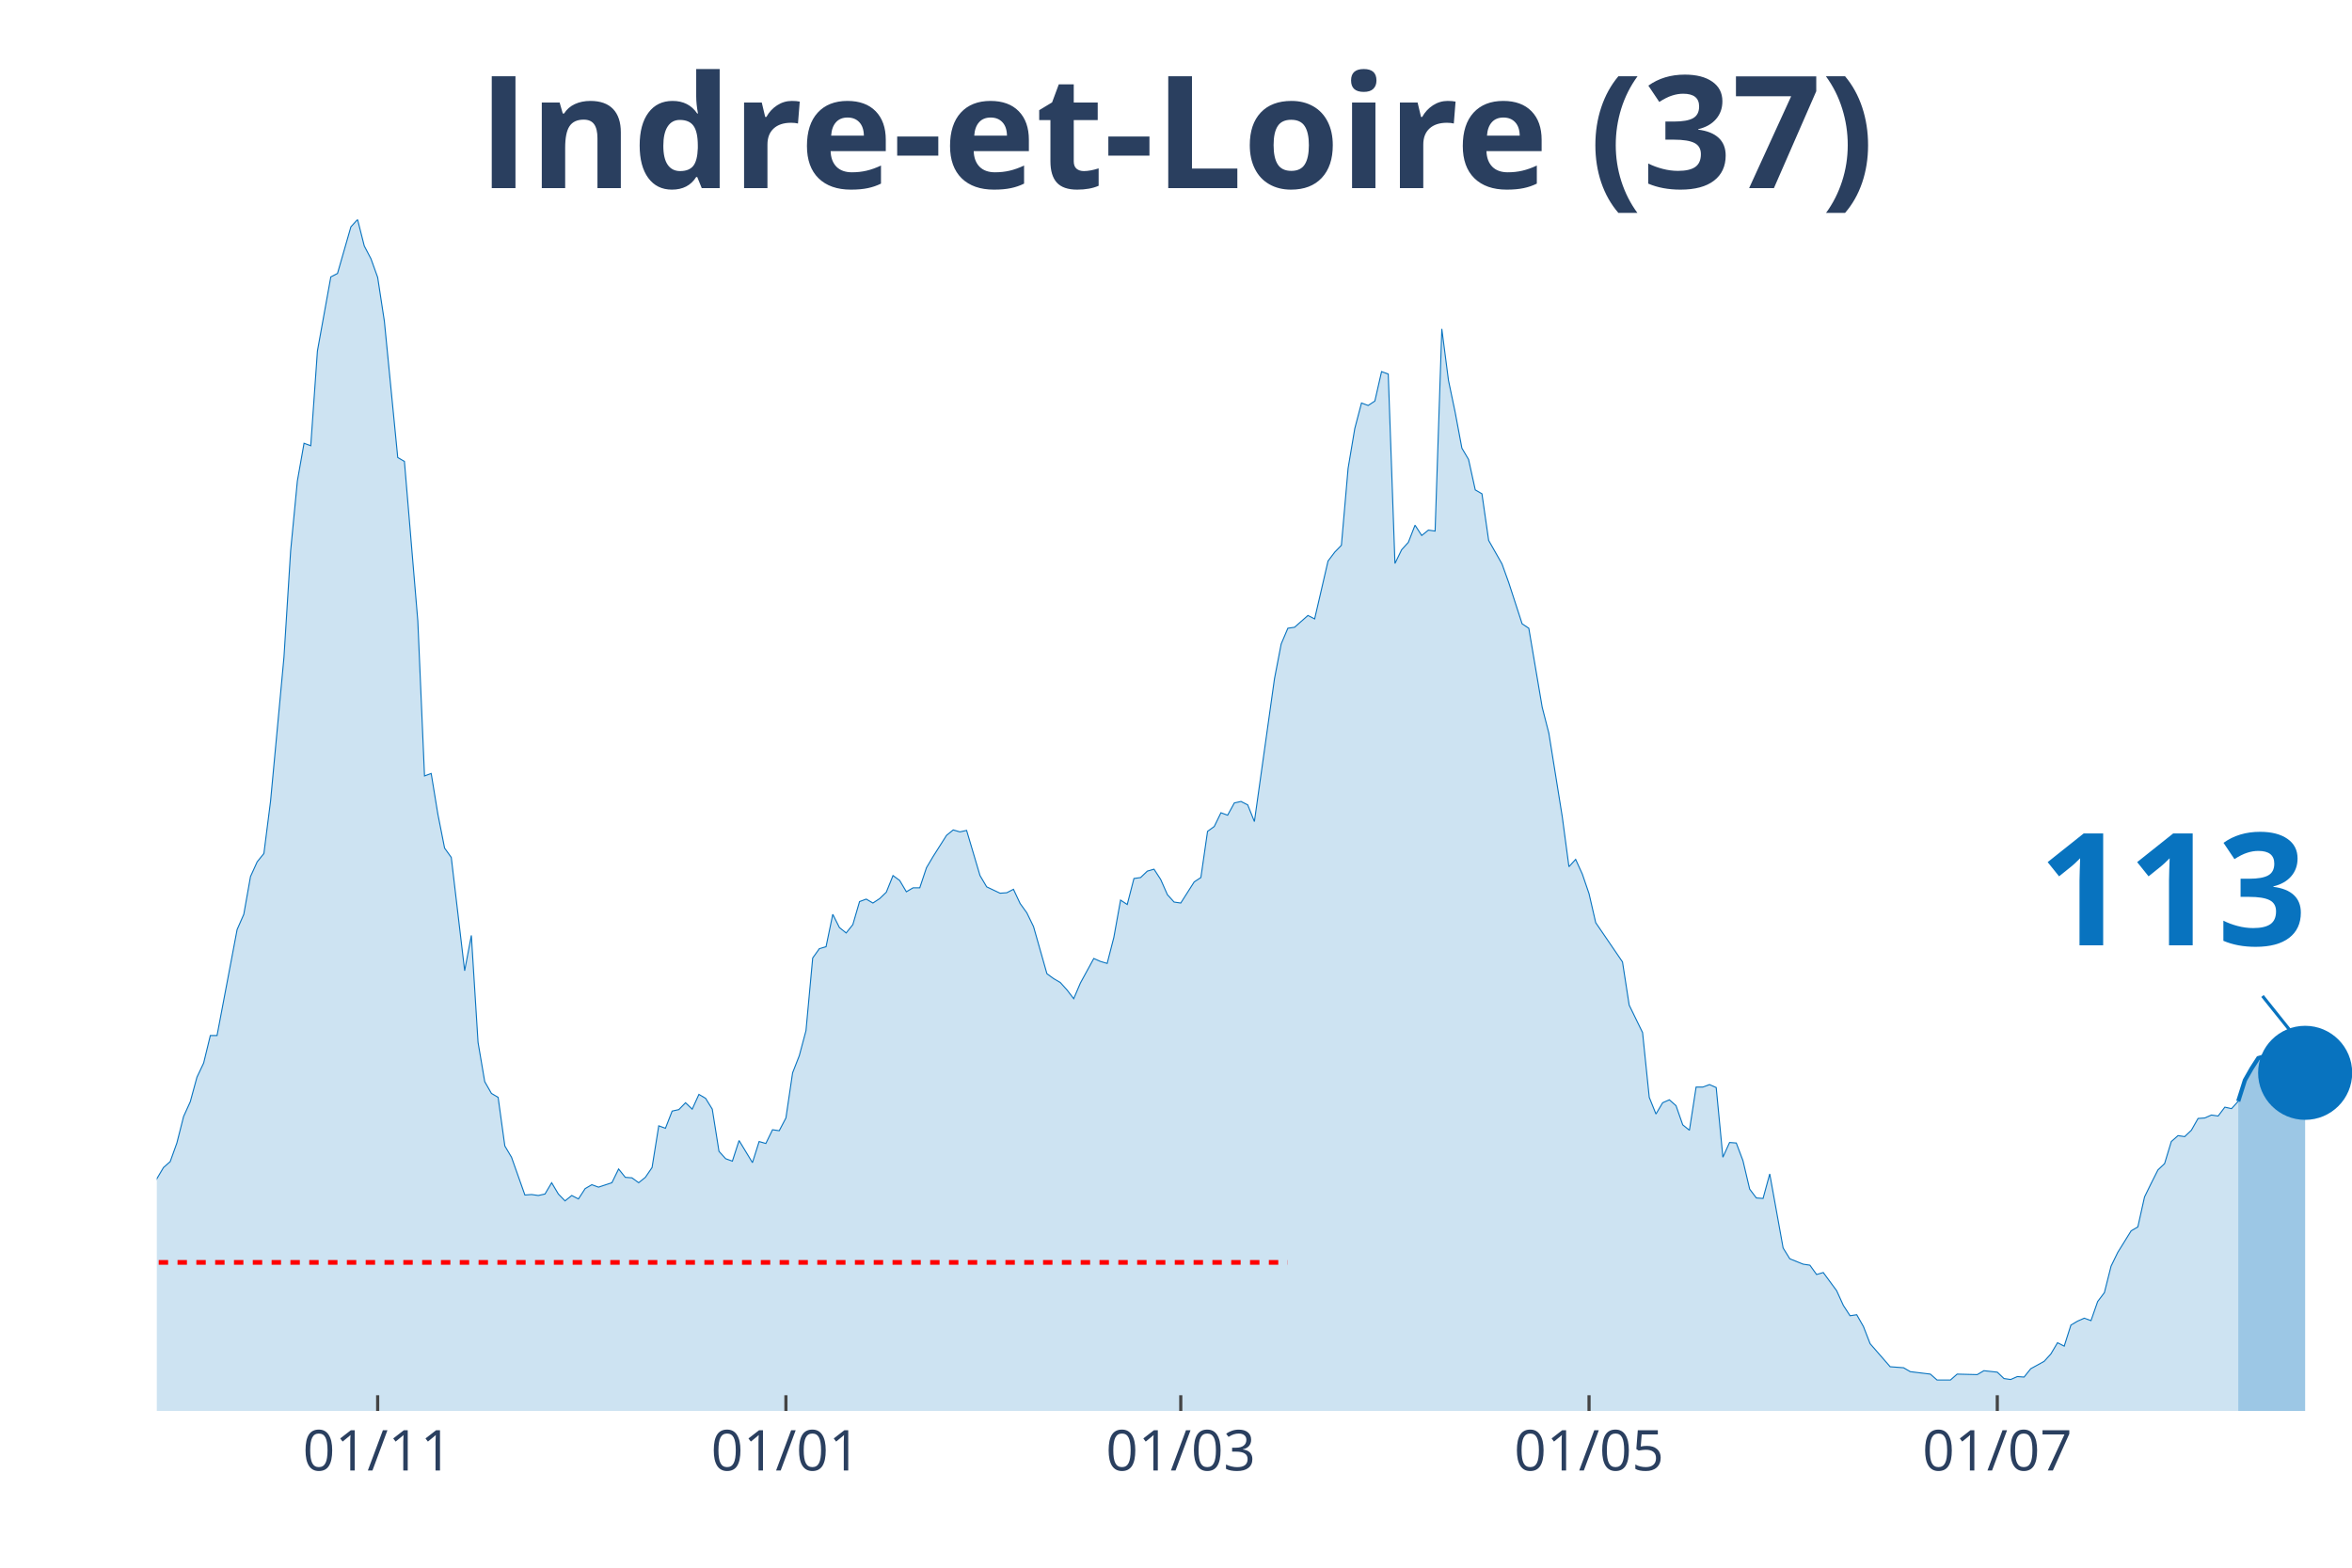
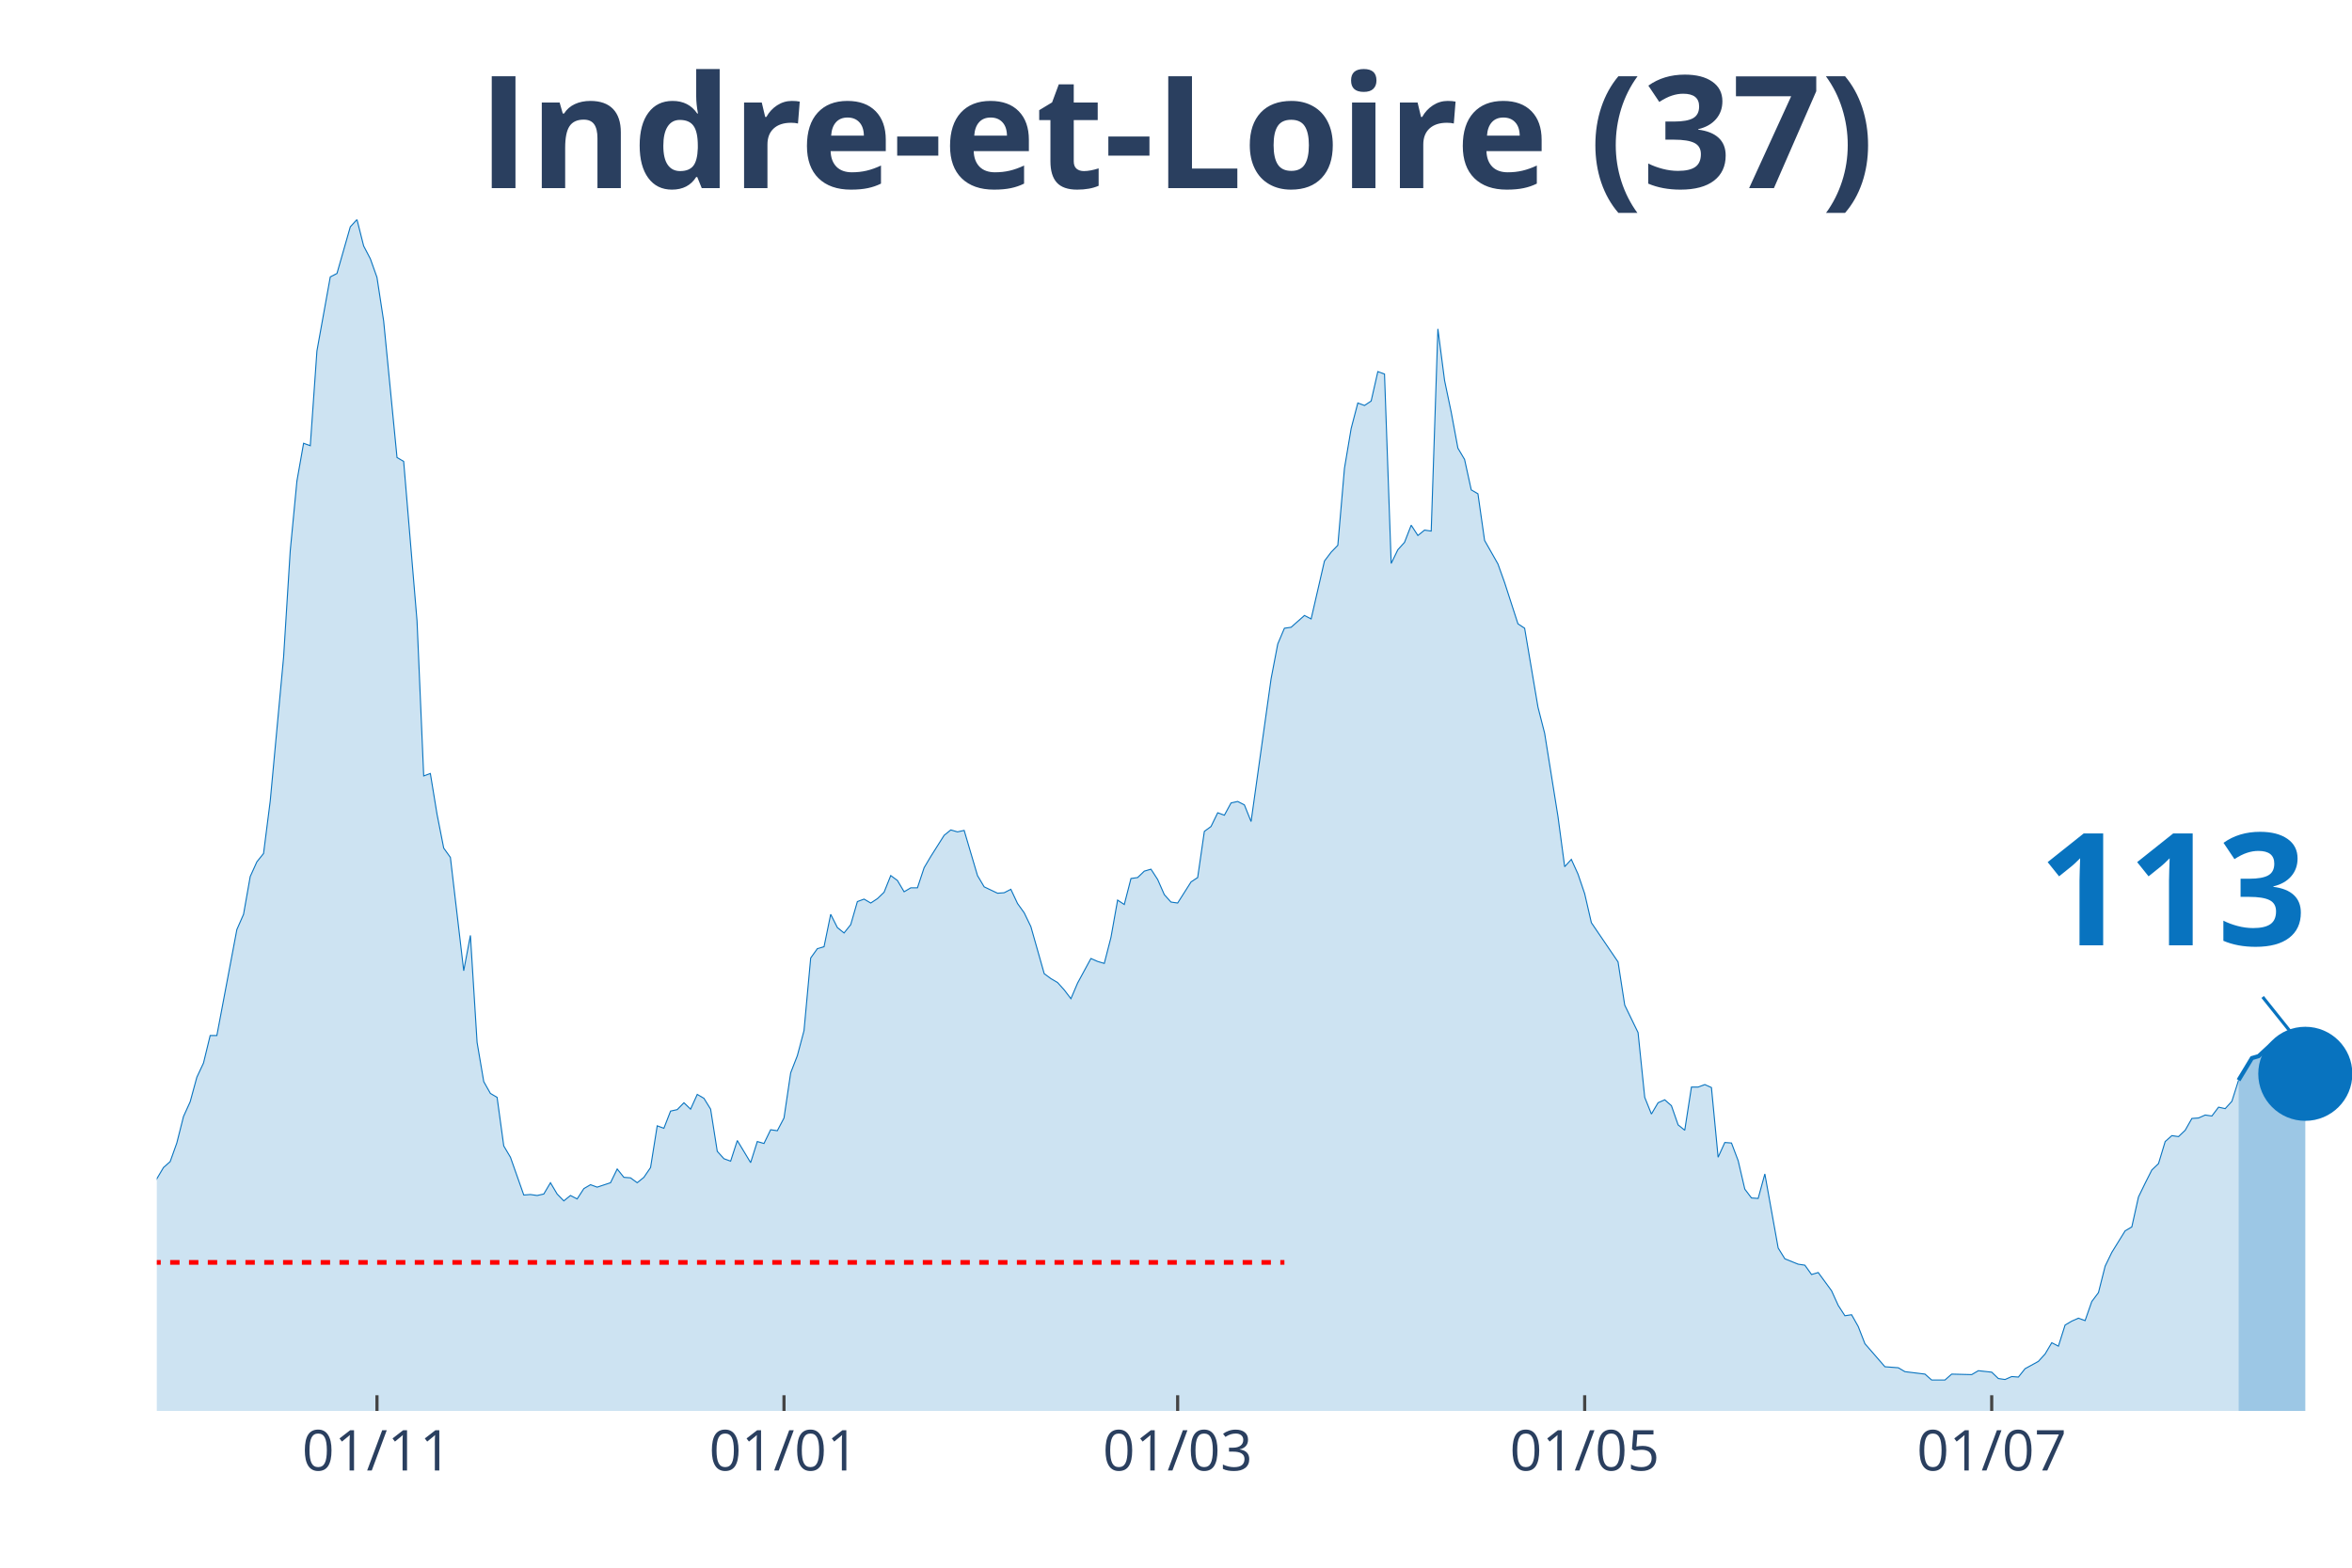
<svg xmlns="http://www.w3.org/2000/svg" class="main-svg" width="1125" height="750" style="" viewBox="0 0 750 500">
  <rect x="0" y="0" width="750" height="500" style="fill: rgb(0, 0, 0); fill-opacity: 0;" />
-   <defs id="defs-383aff">
+   <defs id="defs-4272db">
    <g class="clips">
-       <clipPath id="clip383affxyplot" class="plotclip">
+       <clipPath id="clip4272dbxyplot" class="plotclip">
        <rect width="700" height="380" />
      </clipPath>
-       <clipPath class="axesclip" id="clip383affx">
+       <clipPath class="axesclip" id="clip4272dbx">
        <rect x="50" y="0" width="700" height="500" />
      </clipPath>
-       <clipPath class="axesclip" id="clip383affy">
+       <clipPath class="axesclip" id="clip4272dby">
        <rect x="0" y="70" width="750" height="380" />
      </clipPath>
-       <clipPath class="axesclip" id="clip383affxy">
+       <clipPath class="axesclip" id="clip4272dbxy">
        <rect x="50" y="70" width="700" height="380" />
      </clipPath>
    </g>
    <g class="gradients" />
  </defs>
  <g class="bglayer">
    <rect class="bg" x="50" y="70" width="700" height="380" style="fill: rgb(0, 0, 0); fill-opacity: 0; stroke-width: 0;" />
  </g>
  <g class="layer-below">
    <g class="imagelayer" />
    <g class="shapelayer" />
  </g>
  <g class="cartesianlayer">
    <g class="subplot xy">
      <g class="layer-subplot">
        <g class="shapelayer" />
        <g class="imagelayer" />
      </g>
      <g class="gridlayer">
        <g class="x">
-           <path class="xgrid crisp" transform="translate(120.43,0)" d="M0,70v380" style="stroke: rgb(255, 255, 255); stroke-opacity: 1; stroke-width: 1px;" />
-           <path class="xgrid crisp" transform="translate(250.61,0)" d="M0,70v380" style="stroke: rgb(255, 255, 255); stroke-opacity: 1; stroke-width: 1px;" />
-           <path class="xgrid crisp" transform="translate(376.52,0)" d="M0,70v380" style="stroke: rgb(255, 255, 255); stroke-opacity: 1; stroke-width: 1px;" />
-           <path class="xgrid crisp" transform="translate(506.71,0)" d="M0,70v380" style="stroke: rgb(255, 255, 255); stroke-opacity: 1; stroke-width: 1px;" />
-           <path class="xgrid crisp" transform="translate(636.89,0)" d="M0,70v380" style="stroke: rgb(255, 255, 255); stroke-opacity: 1; stroke-width: 1px;" />
+           <path class="xgrid crisp" transform="translate(120.21,0)" d="M0,70v380" style="stroke: rgb(255, 255, 255); stroke-opacity: 1; stroke-width: 1px;" />
+           <path class="xgrid crisp" transform="translate(250,0)" d="M0,70v380" style="stroke: rgb(255, 255, 255); stroke-opacity: 1; stroke-width: 1px;" />
+           <path class="xgrid crisp" transform="translate(375.53,0)" d="M0,70v380" style="stroke: rgb(255, 255, 255); stroke-opacity: 1; stroke-width: 1px;" />
+           <path class="xgrid crisp" transform="translate(505.32,0)" d="M0,70v380" style="stroke: rgb(255, 255, 255); stroke-opacity: 1; stroke-width: 1px;" />
+           <path class="xgrid crisp" transform="translate(635.11,0)" d="M0,70v380" style="stroke: rgb(255, 255, 255); stroke-opacity: 1; stroke-width: 1px;" />
        </g>
        <g class="y" />
      </g>
      <g class="zerolinelayer" />
      <path class="xlines-below" />
      <path class="ylines-below" />
      <g class="overlines-below" />
      <g class="xaxislayer-below" />
      <g class="yaxislayer-below" />
      <g class="overaxes-below" />
-       <g class="plot" transform="translate(50, 70)" clip-path="url('#clip383affxyplot')">
+       <g class="plot" transform="translate(50, 70)" clip-path="url('#clip4272dbxyplot')">
        <g class="scatterlayer mlayer">
-           <g class="trace scatter trace0b5c2f" style="stroke-miterlimit: 2;">
+           <g class="trace scatter trace792b64" style="stroke-miterlimit: 2;">
            <g class="fills">
              <g>
-                 <path class="js-fill" d="M663.72,380L-290.24,380L-290.24,373.27L-283.84,372.96L-281.71,372.8L-275.3,374.99L-273.17,377.18L-264.63,377.34L-262.5,377.81L-232.62,378.9L-230.49,378.59L-215.55,379.22L-213.41,379.53L-196.34,377.97L-194.21,378.28L-183.54,378.59L-181.4,379.06L-170.73,378.43L-168.6,378.59L-153.66,374.37L-151.52,372.8L-145.12,370.77L-142.99,370.77L-138.72,370.14L-136.59,370.3L-110.98,372.96L-108.84,370.77L-106.71,369.67L-104.57,366.07L-100.3,365.91L-98.17,362L-96.04,357.93L-93.9,358.25L-91.77,354.33L-89.63,354.8L-85.37,352.77L-83.23,353.39L-81.1,353.71L-78.96,349.64L-76.83,351.05L-74.7,348.7L-68.29,346.66L-66.16,344.16L-59.76,335.55L-57.62,335.55L-55.49,335.4L-53.35,332.58L-49.09,324.28L-46.95,321.15L-42.68,314.58L-40.55,314.11L-38.41,304.25L-36.28,302.37L-32.01,291.26L-29.88,291.57L-25.61,292.2L-23.48,290.63L-21.34,289.54L-19.21,295.02L-17.07,303.31L-14.94,305.5L-12.8,308.95L-10.67,309.88L-6.4,318.34L-4.27,317.71L0,305.97L2.13,302.37L4.27,300.49L6.4,294.55L8.54,286.1L10.67,281.4L12.8,273.57L14.94,269.04L17.07,260.27L19.21,260.27L25.61,226.47L27.74,221.61L29.88,209.56L32.01,204.87L34.15,202.21L36.28,185.46L40.55,139.6L42.68,105.64L44.82,83.42L46.95,71.37L49.09,72.15L51.22,41.94L55.49,18.31L57.62,17.22L61.89,2.35L64.02,0L66.16,8.45L68.29,12.52L70.43,18.47L72.56,32.4L76.83,75.91L78.96,77.16L83.23,128.02L85.37,177.48L87.5,176.7L89.63,189.69L91.77,200.49L93.9,203.46L98.17,239.61L100.3,228.34L102.44,262.46L104.57,274.98L106.71,278.74L108.84,279.99L110.98,295.49L113.11,299.09L117.38,311.14L119.51,310.98L121.65,311.29L123.78,310.82L125.91,307.22L128.05,310.82L130.18,313.01L132.32,311.29L134.45,312.39L136.59,309.1L138.72,307.85L140.85,308.63L145.12,307.22L147.26,302.84L149.39,305.5L151.52,305.66L153.66,307.22L155.79,305.5L157.93,302.37L160.06,289.07L162.2,289.85L164.33,284.37L166.46,283.9L168.6,281.71L170.73,283.75L172.87,279.05L175,280.3L177.13,283.75L179.27,297.21L181.4,299.56L183.54,300.34L185.67,293.76L189.94,300.81L192.07,294.08L194.21,294.7L196.34,290.32L198.48,290.63L200.61,286.57L202.74,272.17L204.88,266.69L207.01,258.71L209.15,235.54L211.28,232.57L213.41,231.94L215.55,221.61L217.68,225.84L219.82,227.56L221.95,224.9L224.09,217.55L226.22,216.76L228.35,218.01L230.49,216.61L232.62,214.57L234.76,209.25L236.89,210.82L239.02,214.42L241.16,213.16L243.29,213.16L245.43,206.75L247.56,203.15L251.83,196.42L253.96,194.7L256.1,195.32L258.23,194.85L262.5,209.25L264.63,212.85L268.9,214.88L271.04,214.73L273.17,213.63L275.3,218.17L277.44,221.14L279.57,225.53L283.84,240.55L285.98,242.12L288.11,243.37L290.24,245.72L292.38,248.53L294.51,243.53L298.78,235.7L300.91,236.64L303.05,237.27L305.18,228.97L307.32,217.08L309.45,218.48L311.59,210.19L313.72,209.88L315.85,207.84L317.99,207.22L320.12,210.5L322.26,215.35L324.39,217.7L326.52,218.01L330.79,211.29L332.93,209.88L335.06,195.16L337.2,193.6L339.33,189.22L341.46,190L343.6,186.09L345.73,185.62L347.87,186.71L350,192.03L356.4,146.49L358.54,135.38L360.67,130.37L362.8,130.06L367.07,126.3L369.21,127.4L373.48,108.93L375.61,106.11L377.74,103.92L379.88,79.35L382.01,66.67L384.15,58.53L386.28,59.32L388.41,57.91L390.55,48.52L392.68,49.3L394.82,109.71L396.95,105.33L399.09,102.98L401.22,97.5L403.35,100.79L405.49,99.07L407.62,99.38L409.76,34.9L411.89,51.33L414.02,61.51L416.16,72.93L418.29,76.53L420.43,86.24L422.56,87.49L424.7,102.36L426.83,106.11L428.96,109.87L431.1,115.82L435.37,128.96L437.5,130.37L441.77,155.57L443.9,163.86L448.17,190.47L450.3,206.43L452.44,204.09L454.57,208.78L456.71,215.04L458.84,224.28L467.38,236.8L469.51,250.57L473.78,259.33L475.91,279.99L478.05,285.31L480.18,281.71L482.32,280.77L484.45,282.65L486.59,288.76L488.72,290.48L490.85,276.71L492.99,276.71L495.12,275.92L497.26,276.86L499.39,299.09L501.52,294.39L503.66,294.55L505.79,300.18L507.93,309.26L510.06,312.08L512.2,312.23L514.33,304.41L518.6,328.04L520.73,331.48L525,333.2L527.13,333.52L529.27,336.49L531.4,335.86L535.67,341.66L537.8,346.35L539.94,349.64L542.07,349.32L544.21,353.08L546.34,358.56L552.74,365.91L554.88,366.07L557.01,366.23L559.15,367.48L565.55,368.26L567.68,370.14L571.95,370.14L574.09,368.26L580.49,368.42L582.62,367.17L586.89,367.64L589.02,369.67L591.16,369.98L593.29,369.04L595.43,369.2L597.56,366.54L601.83,364.19L603.96,361.85L606.1,358.25L608.23,359.34L610.37,352.61L612.5,351.36L614.63,350.42L616.77,351.2L618.9,345.1L621.04,342.28L623.17,333.83L625.3,329.45L629.57,322.56L631.71,321.31L633.84,311.76L635.98,307.38L638.11,303.15L640.24,301.12L642.38,294.08L644.51,292.2L646.65,292.51L648.78,290.48L650.91,286.72L653.05,286.57L655.18,285.63L657.32,285.94L659.45,283.12L661.59,283.59L663.72,281.24" style="fill: rgb(8, 115, 191); fill-opacity: 0.2; stroke-width: 0;" />
+                 <path class="js-fill" d="M663.83,380L-289.36,380L-289.36,373.27L-282.98,372.96L-280.85,372.8L-274.47,374.99L-272.34,377.18L-263.83,377.34L-261.7,377.81L-231.91,378.9L-229.79,378.59L-214.89,379.22L-212.77,379.53L-195.74,377.97L-193.62,378.28L-182.98,378.59L-180.85,379.06L-170.21,378.43L-168.09,378.59L-153.19,374.37L-151.06,372.8L-144.68,370.77L-142.55,370.77L-138.3,370.14L-136.17,370.3L-110.64,372.96L-108.51,370.77L-106.38,369.67L-104.26,366.07L-100,365.91L-97.87,362L-95.74,357.93L-93.62,358.25L-91.49,354.33L-89.36,354.8L-85.11,352.77L-82.98,353.39L-80.85,353.71L-78.72,349.64L-76.6,351.05L-74.47,348.7L-68.09,346.66L-65.96,344.16L-59.57,335.55L-57.45,335.55L-55.32,335.4L-53.19,332.58L-48.94,324.28L-46.81,321.15L-42.55,314.58L-40.43,314.11L-38.3,304.25L-36.17,302.37L-31.91,291.26L-29.79,291.57L-25.53,292.2L-23.4,290.63L-21.28,289.54L-19.15,295.02L-17.02,303.31L-14.89,305.5L-12.77,308.95L-10.64,309.88L-6.38,318.34L-4.26,317.71L0,305.97L2.13,302.37L4.26,300.49L6.38,294.55L8.51,286.1L10.64,281.4L12.77,273.57L14.89,269.04L17.02,260.27L19.15,260.27L25.53,226.47L27.66,221.61L29.79,209.56L31.91,204.87L34.04,202.21L36.17,185.46L40.43,139.6L42.55,105.64L44.68,83.42L46.81,71.37L48.94,72.15L51.06,41.94L55.32,18.31L57.45,17.22L61.7,2.35L63.83,0L65.96,8.45L68.09,12.52L70.21,18.47L72.34,32.4L76.6,75.91L78.72,77.16L82.98,128.02L85.11,177.48L87.23,176.7L89.36,189.69L91.49,200.49L93.62,203.46L97.87,239.61L100,228.34L102.13,262.46L104.26,274.98L106.38,278.74L108.51,279.99L110.64,295.49L112.77,299.09L117.02,311.14L119.15,310.98L121.28,311.29L123.4,310.82L125.53,307.22L127.66,310.82L129.79,313.01L131.91,311.29L134.04,312.39L136.17,309.1L138.3,307.85L140.43,308.63L144.68,307.22L146.81,302.84L148.94,305.5L151.06,305.66L153.19,307.22L155.32,305.5L157.45,302.37L159.57,289.07L161.7,289.85L163.83,284.37L165.96,283.9L168.09,281.71L170.21,283.75L172.34,279.05L174.47,280.3L176.6,283.75L178.72,297.21L180.85,299.56L182.98,300.34L185.11,293.76L189.36,300.81L191.49,294.08L193.62,294.7L195.74,290.32L197.87,290.63L200,286.57L202.13,272.17L204.26,266.69L206.38,258.71L208.51,235.54L210.64,232.57L212.77,231.94L214.89,221.61L217.02,225.84L219.15,227.56L221.28,224.9L223.4,217.55L225.53,216.76L227.66,218.01L229.79,216.61L231.91,214.57L234.04,209.25L236.17,210.82L238.3,214.42L240.43,213.16L242.55,213.16L244.68,206.75L246.81,203.15L251.06,196.42L253.19,194.7L255.32,195.32L257.45,194.85L261.7,209.25L263.83,212.85L268.09,214.88L270.21,214.73L272.34,213.63L274.47,218.17L276.6,221.14L278.72,225.53L282.98,240.55L285.11,242.12L287.23,243.37L289.36,245.72L291.49,248.53L293.62,243.53L297.87,235.7L300,236.64L302.13,237.27L304.26,228.97L306.38,217.08L308.51,218.48L310.64,210.19L312.77,209.88L314.89,207.84L317.02,207.22L319.15,210.5L321.28,215.35L323.4,217.7L325.53,218.01L329.79,211.29L331.91,209.88L334.04,195.16L336.17,193.6L338.3,189.22L340.43,190L342.55,186.09L344.68,185.62L346.81,186.71L348.94,192.03L355.32,146.49L357.45,135.38L359.57,130.37L361.7,130.06L365.96,126.3L368.09,127.4L372.34,108.93L374.47,106.11L376.6,103.92L378.72,79.35L380.85,66.67L382.98,58.53L385.11,59.32L387.23,57.91L389.36,48.52L391.49,49.3L393.62,109.71L395.74,105.33L397.87,102.98L400,97.5L402.13,100.79L404.26,99.07L406.38,99.38L408.51,34.9L410.64,51.33L412.77,61.51L414.89,72.93L417.02,76.53L419.15,86.24L421.28,87.49L423.4,102.36L425.53,106.11L427.66,109.87L429.79,115.82L434.04,128.96L436.17,130.37L440.43,155.57L442.55,163.86L446.81,190.47L448.94,206.43L451.06,204.09L453.19,208.78L455.32,215.04L457.45,224.28L465.96,236.8L468.09,250.57L472.34,259.33L474.47,279.99L476.6,285.31L478.72,281.71L480.85,280.77L482.98,282.65L485.11,288.76L487.23,290.48L489.36,276.71L491.49,276.71L493.62,275.92L495.74,276.86L497.87,299.09L500,294.39L502.13,294.55L504.26,300.18L506.38,309.26L508.51,312.08L510.64,312.23L512.77,304.41L517.02,328.04L519.15,331.48L523.4,333.2L525.53,333.52L527.66,336.49L529.79,335.86L534.04,341.66L536.17,346.35L538.3,349.64L540.43,349.32L542.55,353.08L544.68,358.56L551.06,365.91L553.19,366.07L555.32,366.23L557.45,367.48L563.83,368.26L565.96,370.14L570.21,370.14L572.34,368.26L578.72,368.42L580.85,367.17L585.11,367.64L587.23,369.67L589.36,369.98L591.49,369.04L593.62,369.2L595.74,366.54L600,364.19L602.13,361.85L604.26,358.25L606.38,359.34L608.51,352.61L610.64,351.36L612.77,350.42L614.89,351.2L617.02,345.1L619.15,342.28L621.28,333.83L623.4,329.45L627.66,322.56L629.79,321.31L631.91,311.76L634.04,307.38L636.17,303.15L638.3,301.12L640.43,294.08L642.55,292.2L644.68,292.51L646.81,290.48L648.94,286.72L651.06,286.57L653.19,285.63L655.32,285.94L657.45,283.12L659.57,283.59L661.7,281.24L663.83,274.51" style="fill: rgb(8, 115, 191); fill-opacity: 0.2; stroke-width: 0;" />
              </g>
            </g>
            <g class="errorbars" />
            <g class="lines">
-               <path class="js-line" d="M-290.24,373.27L-283.84,372.96L-281.71,372.8L-275.3,374.99L-273.17,377.18L-264.63,377.34L-262.5,377.81L-232.62,378.9L-230.49,378.59L-215.55,379.22L-213.41,379.53L-196.34,377.97L-194.21,378.28L-183.54,378.59L-181.4,379.06L-170.73,378.43L-168.6,378.59L-153.66,374.37L-151.52,372.8L-145.12,370.77L-142.99,370.77L-138.72,370.14L-136.59,370.3L-110.98,372.96L-108.84,370.77L-106.71,369.67L-104.57,366.07L-100.3,365.91L-98.17,362L-96.04,357.93L-93.9,358.25L-91.77,354.33L-89.63,354.8L-85.37,352.77L-83.23,353.39L-81.1,353.71L-78.96,349.64L-76.83,351.05L-74.7,348.7L-68.29,346.66L-66.16,344.16L-59.76,335.55L-57.62,335.55L-55.49,335.4L-53.35,332.58L-49.09,324.28L-46.95,321.15L-42.68,314.58L-40.55,314.11L-38.41,304.25L-36.28,302.37L-32.01,291.26L-29.88,291.57L-25.61,292.2L-23.48,290.63L-21.34,289.54L-19.21,295.02L-17.07,303.31L-14.94,305.5L-12.8,308.95L-10.67,309.88L-6.4,318.34L-4.27,317.71L0,305.97L2.13,302.37L4.27,300.49L6.4,294.55L8.54,286.1L10.67,281.4L12.8,273.57L14.94,269.04L17.07,260.27L19.21,260.27L25.61,226.47L27.74,221.61L29.88,209.56L32.01,204.87L34.15,202.21L36.28,185.46L40.55,139.6L42.68,105.64L44.82,83.42L46.95,71.37L49.09,72.15L51.22,41.94L55.49,18.31L57.62,17.22L61.89,2.35L64.02,0L66.16,8.45L68.29,12.52L70.43,18.47L72.56,32.4L76.83,75.91L78.96,77.16L83.23,128.02L85.37,177.48L87.5,176.7L89.63,189.69L91.77,200.49L93.9,203.46L98.17,239.61L100.3,228.34L102.44,262.46L104.57,274.98L106.71,278.74L108.84,279.99L110.98,295.49L113.11,299.09L117.38,311.14L119.51,310.98L121.65,311.29L123.78,310.82L125.91,307.22L128.05,310.82L130.18,313.01L132.32,311.29L134.45,312.39L136.59,309.1L138.72,307.85L140.85,308.63L145.12,307.22L147.26,302.84L149.39,305.5L151.52,305.66L153.66,307.22L155.79,305.5L157.93,302.37L160.06,289.07L162.2,289.85L164.33,284.37L166.46,283.9L168.6,281.71L170.73,283.75L172.87,279.05L175,280.3L177.13,283.75L179.27,297.21L181.4,299.56L183.54,300.34L185.67,293.76L189.94,300.81L192.07,294.08L194.21,294.7L196.34,290.32L198.48,290.63L200.61,286.57L202.74,272.17L204.88,266.69L207.01,258.71L209.15,235.54L211.28,232.57L213.41,231.94L215.55,221.61L217.68,225.84L219.82,227.56L221.95,224.9L224.09,217.55L226.22,216.76L228.35,218.01L230.49,216.61L232.62,214.57L234.76,209.25L236.89,210.82L239.02,214.42L241.16,213.16L243.29,213.16L245.43,206.75L247.56,203.15L251.83,196.42L253.96,194.7L256.1,195.32L258.23,194.85L262.5,209.25L264.63,212.85L268.9,214.88L271.04,214.73L273.17,213.63L275.3,218.17L277.44,221.14L279.57,225.53L283.84,240.55L285.98,242.12L288.11,243.37L290.24,245.72L292.38,248.53L294.51,243.53L298.78,235.7L300.91,236.64L303.05,237.27L305.18,228.97L307.32,217.08L309.45,218.48L311.59,210.19L313.72,209.88L315.85,207.84L317.99,207.22L320.12,210.5L322.26,215.35L324.39,217.7L326.52,218.01L330.79,211.29L332.93,209.88L335.06,195.16L337.2,193.6L339.33,189.22L341.46,190L343.6,186.09L345.73,185.62L347.87,186.71L350,192.03L356.4,146.49L358.54,135.38L360.67,130.37L362.8,130.06L367.07,126.3L369.21,127.4L373.48,108.93L375.61,106.11L377.74,103.92L379.88,79.35L382.01,66.67L384.15,58.53L386.28,59.32L388.41,57.91L390.55,48.52L392.68,49.3L394.82,109.71L396.95,105.33L399.09,102.98L401.22,97.5L403.35,100.79L405.49,99.07L407.62,99.38L409.76,34.9L411.89,51.33L414.02,61.51L416.16,72.93L418.29,76.53L420.43,86.24L422.56,87.49L424.7,102.36L426.83,106.11L428.96,109.87L431.1,115.82L435.37,128.96L437.5,130.37L441.77,155.57L443.9,163.86L448.17,190.47L450.3,206.43L452.44,204.09L454.57,208.78L456.71,215.04L458.84,224.28L467.38,236.8L469.51,250.57L473.78,259.33L475.91,279.99L478.05,285.31L480.18,281.71L482.32,280.77L484.45,282.65L486.59,288.76L488.72,290.48L490.85,276.71L492.99,276.71L495.12,275.92L497.26,276.86L499.39,299.09L501.52,294.39L503.66,294.55L505.79,300.18L507.93,309.26L510.06,312.08L512.2,312.23L514.33,304.41L518.6,328.04L520.73,331.48L525,333.2L527.13,333.52L529.27,336.49L531.4,335.86L535.67,341.66L537.8,346.35L539.94,349.64L542.07,349.32L544.21,353.08L546.34,358.56L552.74,365.91L554.88,366.07L557.01,366.23L559.15,367.48L565.55,368.26L567.68,370.14L571.95,370.14L574.09,368.26L580.49,368.42L582.62,367.17L586.89,367.64L589.02,369.67L591.16,369.98L593.29,369.04L595.43,369.2L597.56,366.54L601.83,364.19L603.96,361.85L606.1,358.25L608.23,359.34L610.37,352.61L612.5,351.36L614.63,350.42L616.77,351.2L618.9,345.1L621.04,342.28L623.17,333.83L625.3,329.45L629.57,322.56L631.71,321.31L633.84,311.76L635.98,307.38L638.11,303.15L640.24,301.12L642.38,294.08L644.51,292.2L646.65,292.51L648.78,290.48L650.91,286.72L653.05,286.57L655.18,285.63L657.32,285.94L659.45,283.12L661.59,283.59L663.72,281.24" style="vector-effect: non-scaling-stroke; fill: none; stroke: rgb(8, 115, 191); stroke-opacity: 1; stroke-width: 0.5px; opacity: 1;" />
+               <path class="js-line" d="M-289.36,373.27L-282.98,372.96L-280.85,372.8L-274.47,374.99L-272.34,377.18L-263.83,377.34L-261.7,377.81L-231.91,378.9L-229.79,378.59L-214.89,379.22L-212.77,379.53L-195.74,377.97L-193.62,378.28L-182.98,378.59L-180.85,379.06L-170.21,378.43L-168.09,378.59L-153.19,374.37L-151.06,372.8L-144.68,370.77L-142.55,370.77L-138.3,370.14L-136.17,370.3L-110.64,372.96L-108.51,370.77L-106.38,369.67L-104.26,366.07L-100,365.91L-97.87,362L-95.74,357.93L-93.62,358.25L-91.49,354.33L-89.36,354.8L-85.11,352.77L-82.98,353.39L-80.85,353.71L-78.72,349.64L-76.6,351.05L-74.47,348.7L-68.09,346.66L-65.96,344.16L-59.57,335.55L-57.45,335.55L-55.32,335.4L-53.19,332.58L-48.94,324.28L-46.81,321.15L-42.55,314.58L-40.43,314.11L-38.3,304.25L-36.17,302.37L-31.91,291.26L-29.79,291.57L-25.53,292.2L-23.4,290.63L-21.28,289.54L-19.15,295.02L-17.02,303.31L-14.89,305.5L-12.77,308.95L-10.64,309.88L-6.38,318.34L-4.26,317.71L0,305.97L2.13,302.37L4.26,300.49L6.38,294.55L8.51,286.1L10.64,281.4L12.77,273.57L14.89,269.04L17.02,260.27L19.15,260.27L25.53,226.47L27.66,221.61L29.79,209.56L31.91,204.87L34.04,202.21L36.17,185.46L40.43,139.6L42.55,105.64L44.68,83.42L46.81,71.37L48.94,72.15L51.06,41.94L55.32,18.31L57.45,17.22L61.7,2.35L63.83,0L65.96,8.45L68.09,12.52L70.21,18.47L72.34,32.4L76.6,75.91L78.72,77.16L82.98,128.02L85.11,177.48L87.23,176.7L89.36,189.69L91.49,200.49L93.62,203.46L97.87,239.61L100,228.34L102.13,262.46L104.26,274.98L106.38,278.74L108.51,279.99L110.64,295.49L112.77,299.09L117.02,311.14L119.15,310.98L121.28,311.29L123.4,310.82L125.53,307.22L127.66,310.82L129.79,313.01L131.91,311.29L134.04,312.39L136.17,309.1L138.3,307.85L140.43,308.63L144.68,307.22L146.81,302.84L148.94,305.5L151.06,305.66L153.19,307.22L155.32,305.5L157.45,302.37L159.57,289.07L161.7,289.85L163.83,284.37L165.96,283.9L168.09,281.71L170.21,283.75L172.34,279.05L174.47,280.3L176.6,283.75L178.72,297.21L180.85,299.56L182.98,300.34L185.11,293.76L189.36,300.81L191.49,294.08L193.62,294.7L195.74,290.32L197.87,290.63L200,286.57L202.13,272.17L204.26,266.69L206.38,258.71L208.51,235.54L210.64,232.57L212.77,231.94L214.89,221.61L217.02,225.84L219.15,227.56L221.28,224.9L223.4,217.55L225.53,216.76L227.66,218.01L229.79,216.61L231.91,214.57L234.04,209.25L236.17,210.82L238.3,214.42L240.43,213.16L242.55,213.16L244.68,206.75L246.81,203.15L251.06,196.42L253.19,194.7L255.32,195.32L257.45,194.85L261.7,209.25L263.83,212.85L268.09,214.88L270.21,214.73L272.34,213.63L274.47,218.17L276.6,221.14L278.72,225.53L282.98,240.55L285.11,242.12L287.23,243.37L289.36,245.72L291.49,248.53L293.62,243.53L297.87,235.7L300,236.64L302.13,237.27L304.26,228.97L306.38,217.08L308.51,218.48L310.64,210.19L312.77,209.88L314.89,207.84L317.02,207.22L319.15,210.5L321.28,215.35L323.4,217.7L325.53,218.01L329.79,211.29L331.91,209.88L334.04,195.16L336.17,193.6L338.3,189.22L340.43,190L342.55,186.09L344.68,185.62L346.81,186.71L348.94,192.03L355.32,146.49L357.45,135.38L359.57,130.37L361.7,130.06L365.96,126.3L368.09,127.4L372.34,108.93L374.47,106.11L376.6,103.92L378.72,79.35L380.85,66.67L382.98,58.53L385.11,59.32L387.23,57.91L389.36,48.52L391.49,49.3L393.62,109.71L395.74,105.33L397.87,102.98L400,97.5L402.13,100.79L404.26,99.07L406.38,99.38L408.51,34.9L410.64,51.33L412.77,61.51L414.89,72.93L417.02,76.53L419.15,86.24L421.28,87.49L423.4,102.36L425.53,106.11L427.66,109.87L429.79,115.82L434.04,128.96L436.17,130.37L440.43,155.57L442.55,163.86L446.81,190.47L448.94,206.43L451.06,204.09L453.19,208.78L455.32,215.04L457.45,224.28L465.96,236.8L468.09,250.57L472.34,259.33L474.47,279.99L476.6,285.31L478.72,281.71L480.85,280.77L482.98,282.65L485.11,288.76L487.23,290.48L489.36,276.71L491.49,276.71L493.62,275.92L495.74,276.86L497.87,299.09L500,294.39L502.13,294.55L504.26,300.18L506.38,309.26L508.51,312.08L510.64,312.23L512.77,304.41L517.02,328.04L519.15,331.48L523.4,333.2L525.53,333.52L527.66,336.49L529.79,335.86L534.04,341.66L536.17,346.35L538.3,349.64L540.43,349.32L542.55,353.08L544.68,358.56L551.06,365.91L553.19,366.07L555.32,366.23L557.45,367.48L563.83,368.26L565.96,370.14L570.21,370.14L572.34,368.26L578.72,368.42L580.85,367.17L585.11,367.64L587.23,369.67L589.36,369.98L591.49,369.04L593.62,369.2L595.74,366.54L600,364.19L602.13,361.85L604.26,358.25L606.38,359.34L608.51,352.61L610.64,351.36L612.77,350.42L614.89,351.2L617.02,345.1L619.15,342.28L621.28,333.83L623.4,329.45L627.66,322.56L629.79,321.31L631.91,311.76L634.04,307.38L636.17,303.15L638.3,301.12L640.43,294.08L642.55,292.2L644.68,292.51L646.81,290.48L648.94,286.72L651.06,286.57L653.19,285.63L655.32,285.94L657.45,283.12L659.57,283.59L661.7,281.24L663.83,274.51" style="vector-effect: non-scaling-stroke; fill: none; stroke: rgb(8, 115, 191); stroke-opacity: 1; stroke-width: 0.5px; opacity: 1;" />
            </g>
            <g class="points" />
            <g class="text" />
          </g>
-           <g class="trace scatter traceb133cf" style="stroke-miterlimit: 2;">
+           <g class="trace scatter traceedcd90" style="stroke-miterlimit: 2;">
            <g class="fills">
              <g>
-                 <path class="js-fill" d="M685.06,380L663.72,380L663.72,281.24L665.85,274.51L667.99,270.76L670.12,267.47L672.26,266.85L676.52,262.93L678.66,264.03L680.79,267.63L682.93,269.04L685.06,272.17" style="fill: rgb(8, 115, 191); fill-opacity: 0.4; stroke-width: 0;" />
+                 <path class="js-fill" d="M685.11,380L663.83,380L663.83,274.51L668.09,267.47L670.21,266.85L674.47,262.93L676.6,264.03L678.72,267.63L680.85,269.04L682.98,272.17L685.11,272.48" style="fill: rgb(8, 115, 191); fill-opacity: 0.4; stroke-width: 0;" />
              </g>
            </g>
            <g class="errorbars" />
            <g class="lines">
-               <path class="js-line" d="M663.72,281.24L665.85,274.51L667.99,270.76L670.12,267.47L672.26,266.85L676.52,262.93L678.66,264.03L680.79,267.63L682.93,269.04L685.06,272.17" style="vector-effect: non-scaling-stroke; fill: none; stroke: rgb(8, 115, 191); stroke-opacity: 1; stroke-width: 2px; opacity: 1;" />
+               <path class="js-line" d="M663.83,274.51L668.09,267.47L670.21,266.85L674.47,262.93L676.6,264.03L678.72,267.63L680.85,269.04L682.98,272.17L685.11,272.48" style="vector-effect: non-scaling-stroke; fill: none; stroke: rgb(8, 115, 191); stroke-opacity: 1; stroke-width: 2px; opacity: 1;" />
            </g>
            <g class="points" />
            <g class="text" />
          </g>
-           <g class="trace scatter trace6a7338" style="stroke-miterlimit: 2; opacity: 1;">
+           <g class="trace scatter tracee72642" style="stroke-miterlimit: 2; opacity: 1;">
            <g class="fills" />
            <g class="errorbars" />
            <g class="lines" />
            <g class="points">
-               <path class="point" transform="translate(685.06,272.17)" d="M15,0A15,15 0 1,1 0,-15A15,15 0 0,1 15,0Z" style="opacity: 1; stroke-width: 0px; fill: rgb(8, 115, 191); fill-opacity: 1;" />
+               <path class="point" transform="translate(685.11,272.48)" d="M15,0A15,15 0 1,1 0,-15A15,15 0 0,1 15,0Z" style="opacity: 1; stroke-width: 0px; fill: rgb(8, 115, 191); fill-opacity: 1;" />
            </g>
            <g class="text" />
          </g>
        </g>
      </g>
      <g class="overplot" />
      <path class="xlines-above crisp" style="fill: none; stroke-width: 1px; stroke: rgb(0, 0, 0); stroke-opacity: 0;" d="" />
      <path class="ylines-above crisp" style="fill: none;" d="M0,0" />
      <g class="overlines-above" />
      <g class="xaxislayer-above">
-         <path class="xtick ticks crisp" d="M0,450v-5" transform="translate(120.43,0)" style="stroke: rgb(68, 68, 68); stroke-opacity: 1; stroke-width: 1px;" />
-         <path class="xtick ticks crisp" d="M0,450v-5" transform="translate(250.61,0)" style="stroke: rgb(68, 68, 68); stroke-opacity: 1; stroke-width: 1px;" />
-         <path class="xtick ticks crisp" d="M0,450v-5" transform="translate(376.52,0)" style="stroke: rgb(68, 68, 68); stroke-opacity: 1; stroke-width: 1px;" />
-         <path class="xtick ticks crisp" d="M0,450v-5" transform="translate(506.71,0)" style="stroke: rgb(68, 68, 68); stroke-opacity: 1; stroke-width: 1px;" />
-         <path class="xtick ticks crisp" d="M0,450v-5" transform="translate(636.89,0)" style="stroke: rgb(68, 68, 68); stroke-opacity: 1; stroke-width: 1px;" />
+         <path class="xtick ticks crisp" d="M0,450v-5" transform="translate(120.21,0)" style="stroke: rgb(68, 68, 68); stroke-opacity: 1; stroke-width: 1px;" />
+         <path class="xtick ticks crisp" d="M0,450v-5" transform="translate(250,0)" style="stroke: rgb(68, 68, 68); stroke-opacity: 1; stroke-width: 1px;" />
+         <path class="xtick ticks crisp" d="M0,450v-5" transform="translate(375.53,0)" style="stroke: rgb(68, 68, 68); stroke-opacity: 1; stroke-width: 1px;" />
+         <path class="xtick ticks crisp" d="M0,450v-5" transform="translate(505.32,0)" style="stroke: rgb(68, 68, 68); stroke-opacity: 1; stroke-width: 1px;" />
+         <path class="xtick ticks crisp" d="M0,450v-5" transform="translate(635.11,0)" style="stroke: rgb(68, 68, 68); stroke-opacity: 1; stroke-width: 1px;" />
        <g class="xtick">
-           <text text-anchor="middle" x="0" y="469" transform="translate(120.43,0)" style="font-family: 'Open Sans', verdana, arial, sans-serif; font-size: 18px; fill: rgb(42, 63, 95); fill-opacity: 1; white-space: pre;">01/11</text>
+           <text text-anchor="middle" x="0" y="469" transform="translate(120.21,0)" style="font-family: 'Open Sans', verdana, arial, sans-serif; font-size: 18px; fill: rgb(42, 63, 95); fill-opacity: 1; white-space: pre;">01/11</text>
        </g>
        <g class="xtick">
-           <text text-anchor="middle" x="0" y="469" transform="translate(250.61,0)" style="font-family: 'Open Sans', verdana, arial, sans-serif; font-size: 18px; fill: rgb(42, 63, 95); fill-opacity: 1; white-space: pre;">01/01</text>
+           <text text-anchor="middle" x="0" y="469" transform="translate(250,0)" style="font-family: 'Open Sans', verdana, arial, sans-serif; font-size: 18px; fill: rgb(42, 63, 95); fill-opacity: 1; white-space: pre;">01/01</text>
        </g>
        <g class="xtick">
-           <text text-anchor="middle" x="0" y="469" transform="translate(376.52,0)" style="font-family: 'Open Sans', verdana, arial, sans-serif; font-size: 18px; fill: rgb(42, 63, 95); fill-opacity: 1; white-space: pre;">01/03</text>
+           <text text-anchor="middle" x="0" y="469" transform="translate(375.53,0)" style="font-family: 'Open Sans', verdana, arial, sans-serif; font-size: 18px; fill: rgb(42, 63, 95); fill-opacity: 1; white-space: pre;">01/03</text>
        </g>
        <g class="xtick">
-           <text text-anchor="middle" x="0" y="469" transform="translate(506.71,0)" style="font-family: 'Open Sans', verdana, arial, sans-serif; font-size: 18px; fill: rgb(42, 63, 95); fill-opacity: 1; white-space: pre;">01/05</text>
+           <text text-anchor="middle" x="0" y="469" transform="translate(505.32,0)" style="font-family: 'Open Sans', verdana, arial, sans-serif; font-size: 18px; fill: rgb(42, 63, 95); fill-opacity: 1; white-space: pre;">01/05</text>
        </g>
        <g class="xtick">
-           <text text-anchor="middle" x="0" y="469" transform="translate(636.89,0)" style="font-family: 'Open Sans', verdana, arial, sans-serif; font-size: 18px; fill: rgb(42, 63, 95); fill-opacity: 1; white-space: pre;">01/07</text>
+           <text text-anchor="middle" x="0" y="469" transform="translate(635.11,0)" style="font-family: 'Open Sans', verdana, arial, sans-serif; font-size: 18px; fill: rgb(42, 63, 95); fill-opacity: 1; white-space: pre;">01/07</text>
        </g>
      </g>
      <g class="yaxislayer-above" />
      <g class="overaxes-above" />
    </g>
  </g>
  <g class="polarlayer" />
  <g class="ternarylayer" />
  <g class="geolayer" />
  <g class="funnelarealayer" />
  <g class="pielayer" />
  <g class="treemaplayer" />
  <g class="sunburstlayer" />
  <g class="glimages" />
-   <defs id="topdefs-383aff">
+   <defs id="topdefs-4272db">
    <g class="clips" />
  </defs>
  <g class="layer-above">
    <g class="imagelayer" />
    <g class="shapelayer">
-       <path data-index="0" fill-rule="evenodd" d="M-1149.39,402.63L410.67,402.63" clip-path="url('#clip383affxy')" style="opacity: 1; stroke: rgb(255, 0, 0); stroke-opacity: 1; fill: rgb(0, 0, 0); fill-opacity: 0; stroke-dasharray: 3px, 3px; stroke-width: 1.5px;" />
+       <path data-index="0" fill-rule="evenodd" d="M-1145.74,402.63L409.57,402.63" clip-path="url('#clip4272dbxy')" style="opacity: 1; stroke: rgb(255, 0, 0); stroke-opacity: 1; fill: rgb(0, 0, 0); fill-opacity: 0; stroke-dasharray: 3px, 3px; stroke-width: 1.5px;" />
    </g>
  </g>
  <g class="infolayer">
    <g class="g-gtitle">
      <text class="gtitle" x="375" y="25" text-anchor="middle" dy="0.7em" style="font-family: 'Open Sans', verdana, arial, sans-serif; font-size: 50px; fill: rgb(42, 63, 95); opacity: 1; font-weight: normal; white-space: pre;">
        <tspan style="font-weight:bold">Indre-et-Loire (37)</tspan>
      </text>
    </g>
    <g class="g-xtitle" />
    <g class="annotation" data-index="0" style="opacity: 1;">
-       <g class="annotation-text-g" transform="rotate(0,693.06,282.17)">
+       <g class="annotation-text-g" transform="rotate(0,693.11,282.48)">
        <g class="cursor-pointer" transform="translate(635, 246)">
          <rect class="bg" x="0.5" y="0.5" width="115" height="71" style="stroke-width: 1px; stroke: rgb(0, 0, 0); stroke-opacity: 0; fill: rgb(255, 255, 255); fill-opacity: 0.6;" />
          <text class="annotation-text" text-anchor="middle" x="57.812" y="55.5" style="font-family: 'Open Sans', verdana, arial, sans-serif; font-size: 50px; fill: rgb(8, 115, 191); fill-opacity: 1; white-space: pre;">
            <tspan style="font-weight:bold">113 </tspan>
          </text>
        </g>
      </g>
      <g class="annotation-arrow-g" style="opacity: 1;">
-         <path d="M721.46,317.67L733.06,332.17" style="stroke-width: 1px; stroke: rgb(8, 115, 191); stroke-opacity: 1; stroke-dasharray: 0px, 0px, 18.569px, 18.569px;" />
+         <path d="M721.51,317.98L733.11,332.48" style="stroke-width: 1px; stroke: rgb(8, 115, 191); stroke-opacity: 1; stroke-dasharray: 0px, 0px, 18.569px, 18.569px;" />
      </g>
    </g>
  </g>
</svg>
